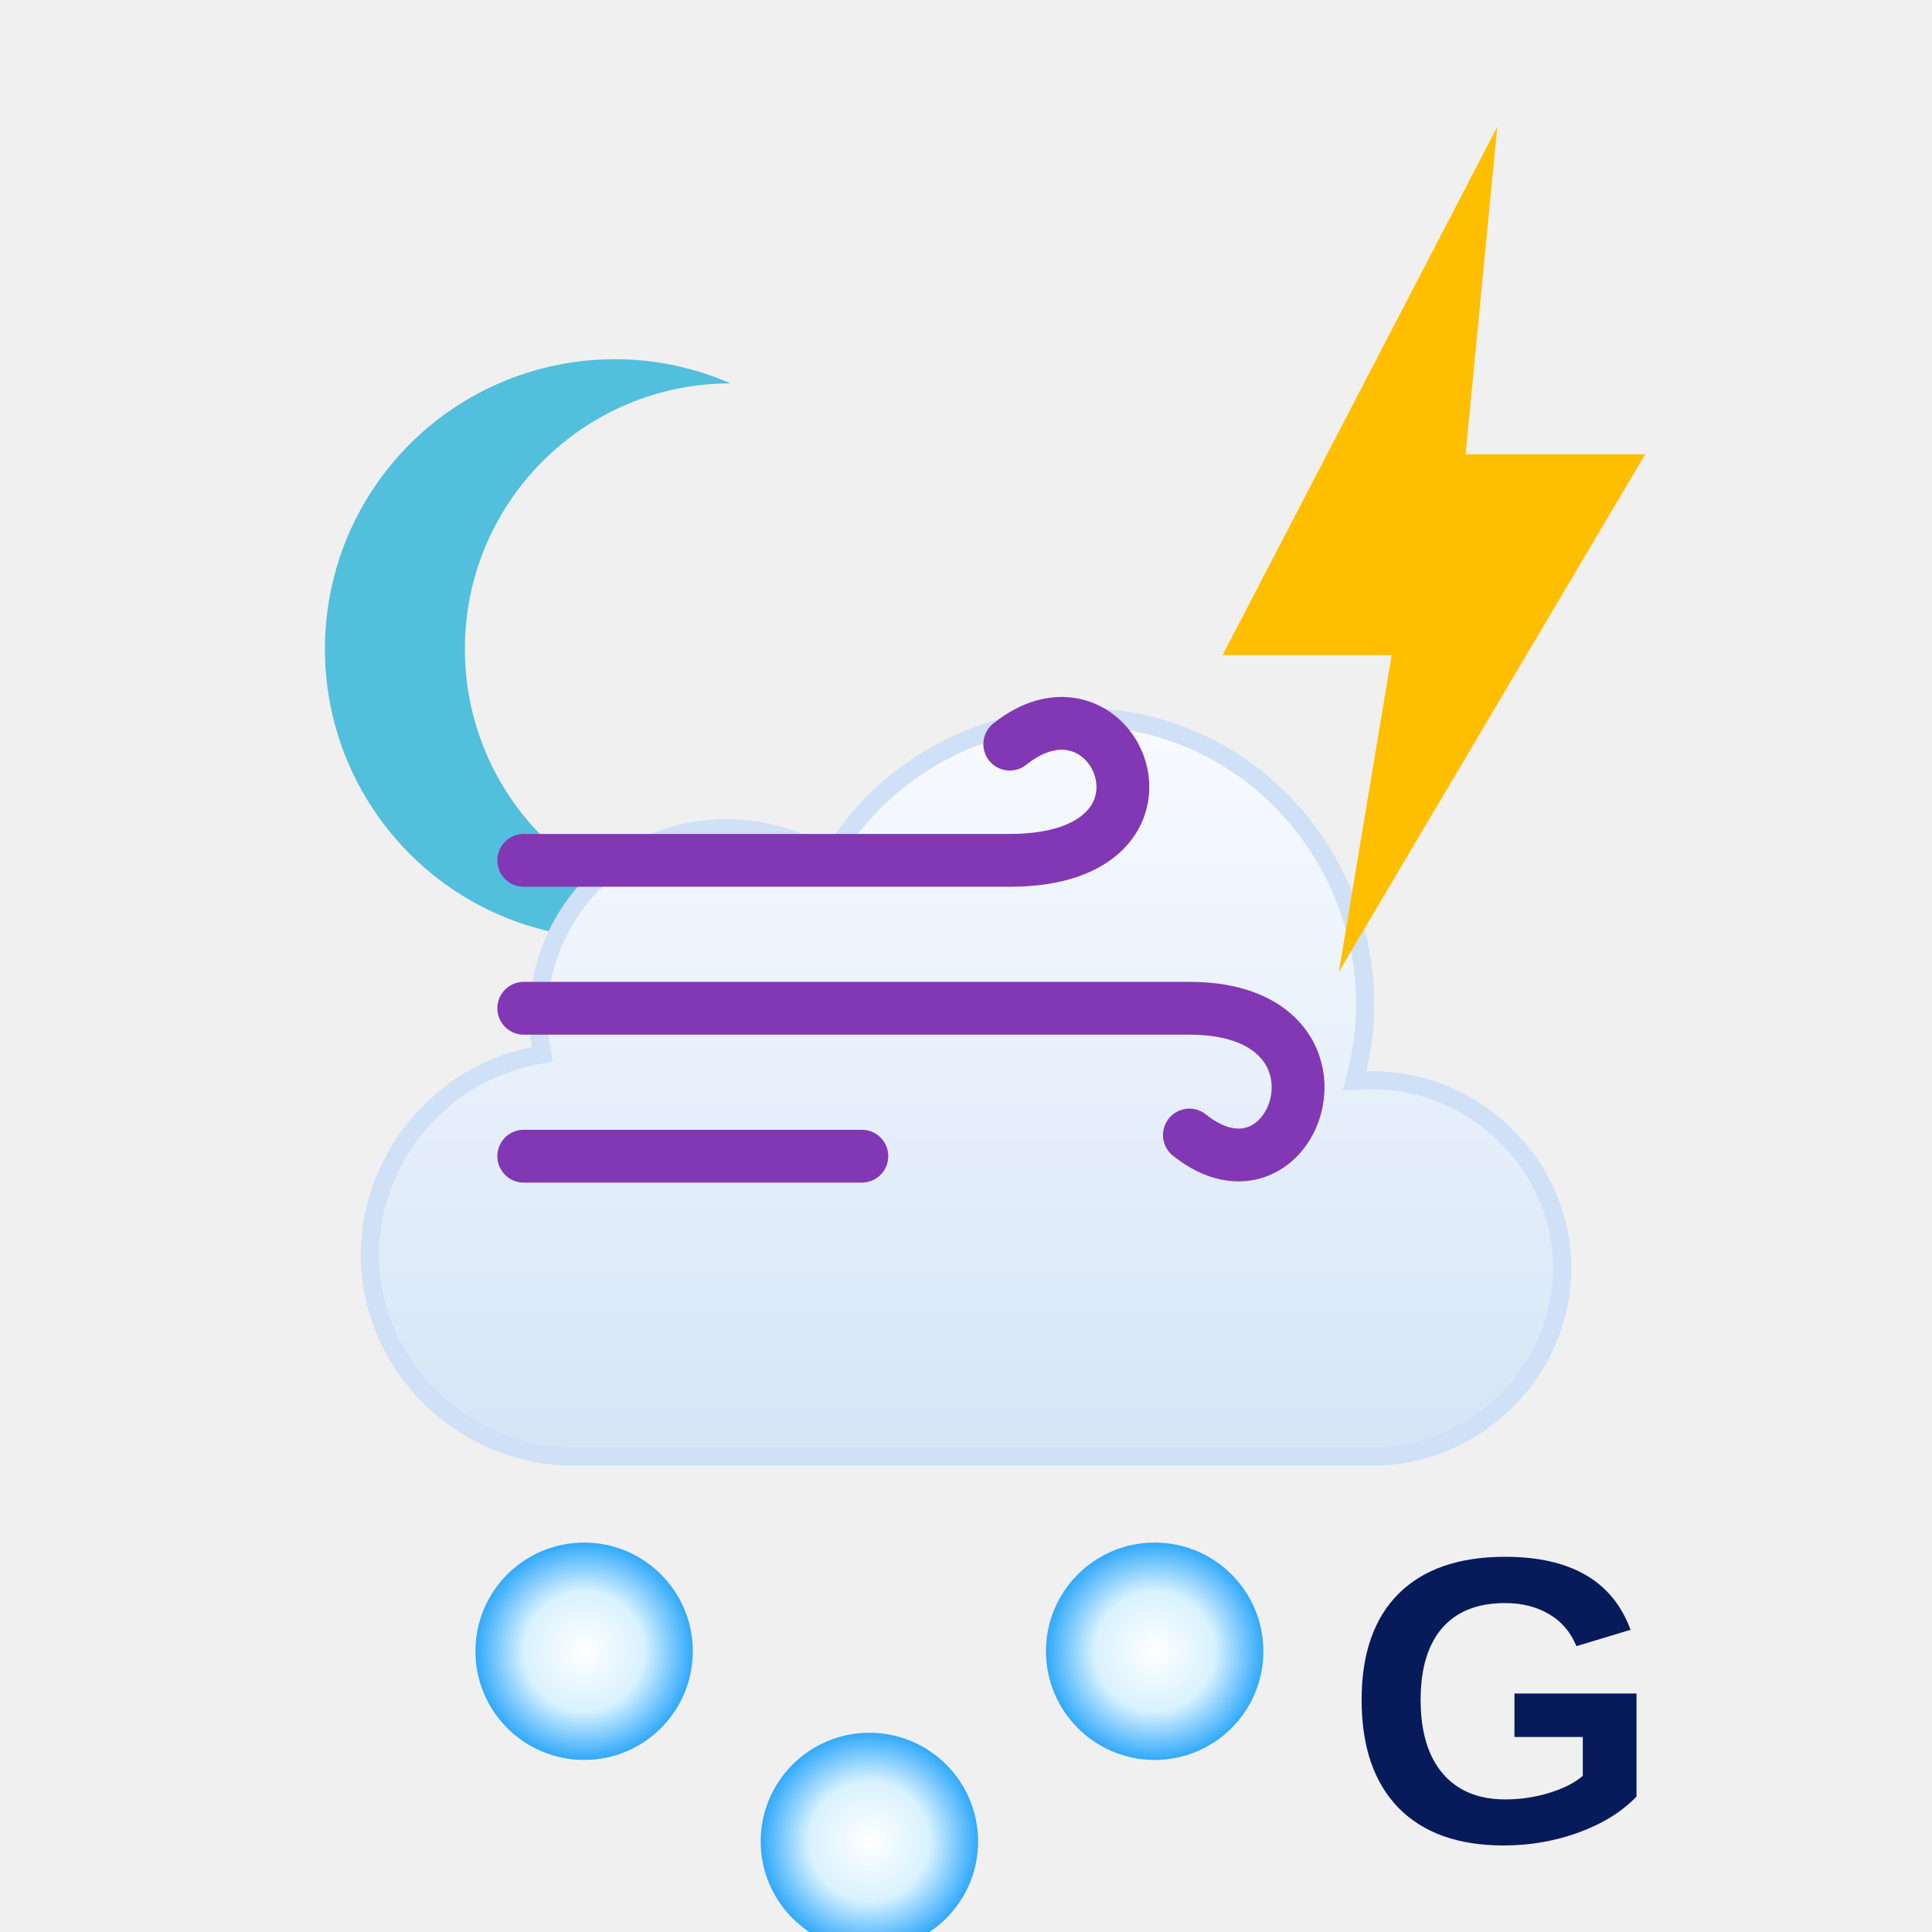
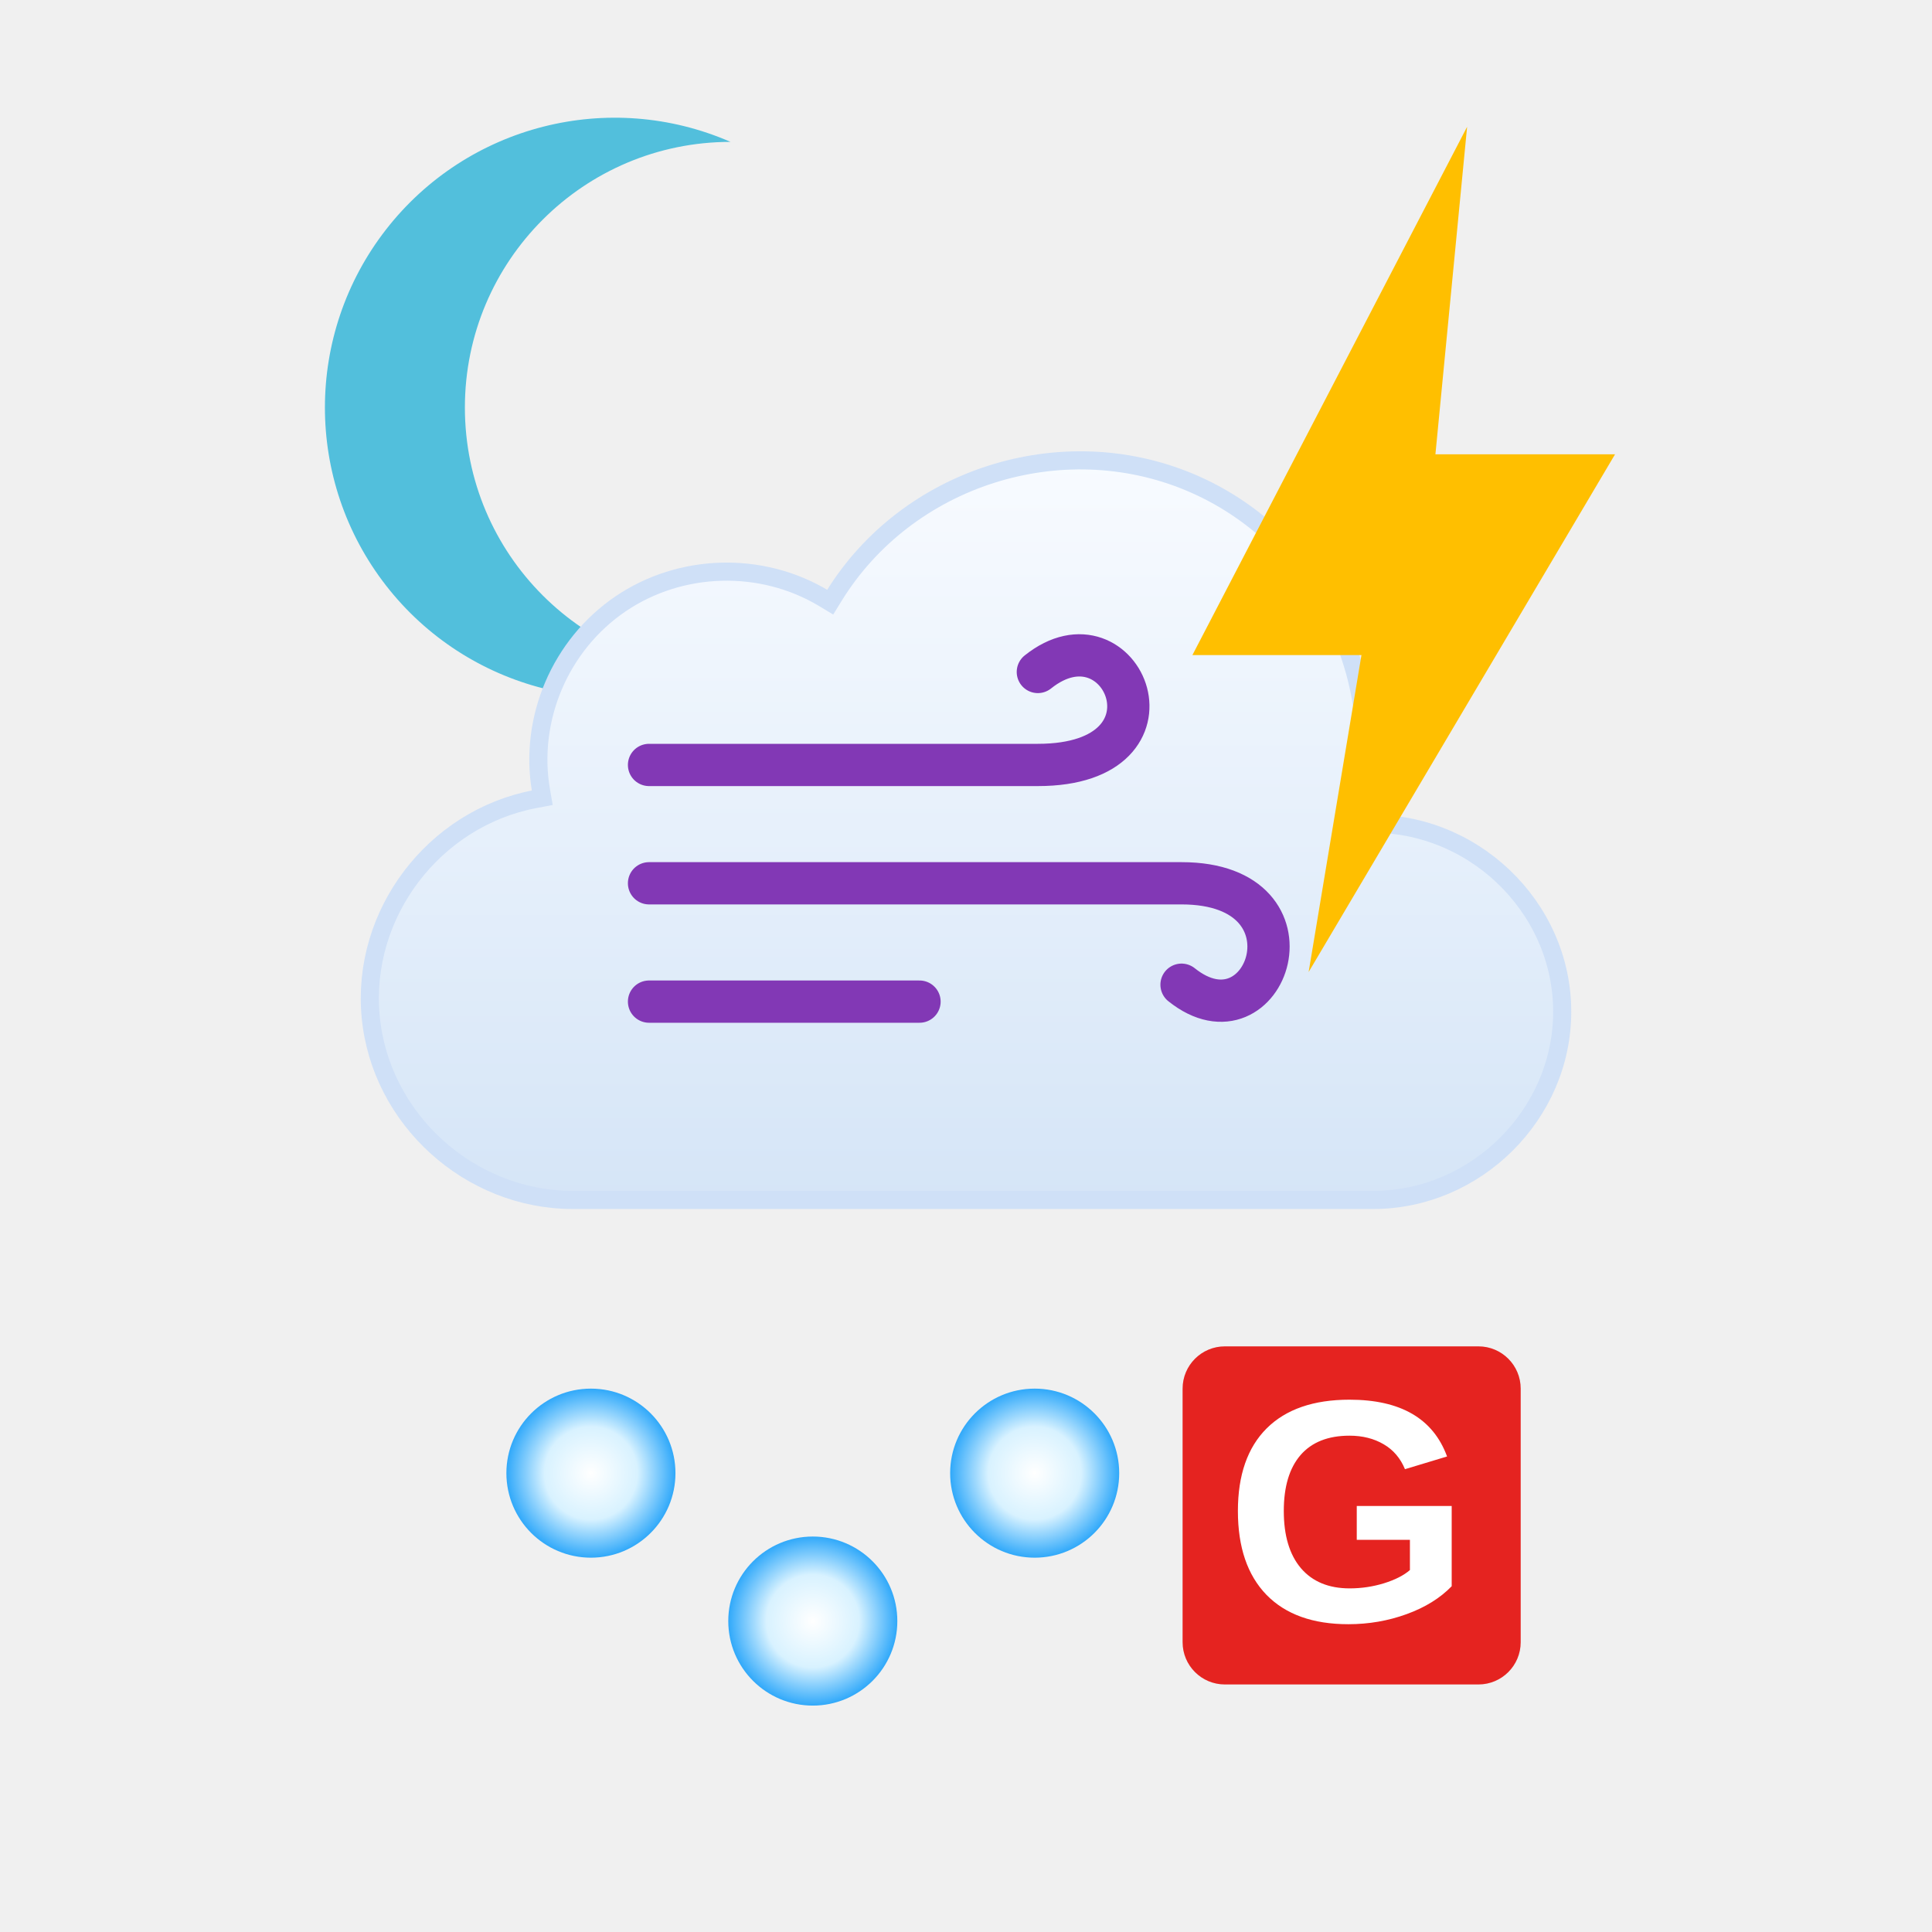
<svg xmlns="http://www.w3.org/2000/svg" viewBox="0 0 128 128" fill="none">
  <defs>
    <linearGradient id="cloud" x1="0" y1="0" x2="0" y2="1">
      <stop stop-color="#f8fbff" />
      <stop offset="1" stop-color="#d5e5f7" />
    </linearGradient>
    <radialGradient id="hail">
      <stop stop-color="white" />
      <stop offset=".55" stop-color="#d8f2ff" />
      <stop offset="1" stop-color="#31a9fa" />
    </radialGradient>
  </defs>
-   <g transform="translate(42 43) scale(0.8)">
+   <g transform="translate(42 27) scale(0.8)">
    <path d="M8-22A24 24 0 1 0 8 22A19 19 0 0 1 8-22Z" fill="#52bfdc" />
  </g>
-   <g data-part="cloud" transform="translate(0 8) translate(64 64) scale(1) translate(-64 -64)">
+   <g data-part="cloud" transform="translate(0 -9) translate(64 64) scale(1) translate(-64 -64)">
    <path d="M55.262 48.475C60.123 40.611 70.297 37.38 78.815 40.943C87.321 44.502 92.138 54.003 89.903 62.965L89.742 63.614L90.411 63.585C97.42 63.279 103.5 68.992 103.5 76.028C103.5 82.84 97.772 88.5 90.977 88.5H37.954C31.128 88.502 25.203 83.171 24.559 76.36C23.916 69.552 28.737 63.212 35.443 61.945L35.926 61.853L35.842 61.369C35.026 56.624 37.126 51.717 41.105 49.013C45.095 46.301 50.446 46.154 54.58 48.64L55.003 48.895L55.262 48.475Z" fill="url(#cloud)" stroke="#cfe0f7" stroke-width="1.2" />
  </g>
-   <g transform="translate(13 22) scale(.7)">
+   <g transform="translate(25.64 22.68) scale(0.56)">
    <g data-part="wind" fill="none" stroke="#8238b5" stroke-width="5" stroke-linecap="round">
      <path d="M31 50H77C95 50 87 31 77 39M31 64H94C111 64 104 84 94 76M31 78H63" />
    </g>
  </g>
-   <g transform="translate(46 0) scale(.7)">
+   <g transform="translate(44 0) scale(0.7)">
    <path data-part="lightning" d="M76 12L50 62H66L61 92L90 43H73Z" fill="#ffbf00" />
  </g>
-   <g transform="translate(0 59) scale(.9)">
+   <g transform="translate(9.05 58.4) scale(0.7)">
    <g data-part="hail">
      <circle cx="43" cy="56" r="8" fill="url(#hail)" />
      <circle cx="64" cy="70" r="8" fill="url(#hail)" />
      <circle cx="85" cy="56" r="8" fill="url(#hail)" />
-       <text x="99" y="70" fill="#071b5b" font-family="Arial,sans-serif" font-weight="700" font-size="30">G</text>
+       <g transform="translate(4 0)">
+         <rect x="95" y="44" width="32" height="32" rx="4" fill="#e52320" />
+         <text x="99" y="70" fill="#ffffff" font-family="Arial,sans-serif" font-weight="700" font-size="30">G</text>
+       </g>
    </g>
  </g>
</svg>
